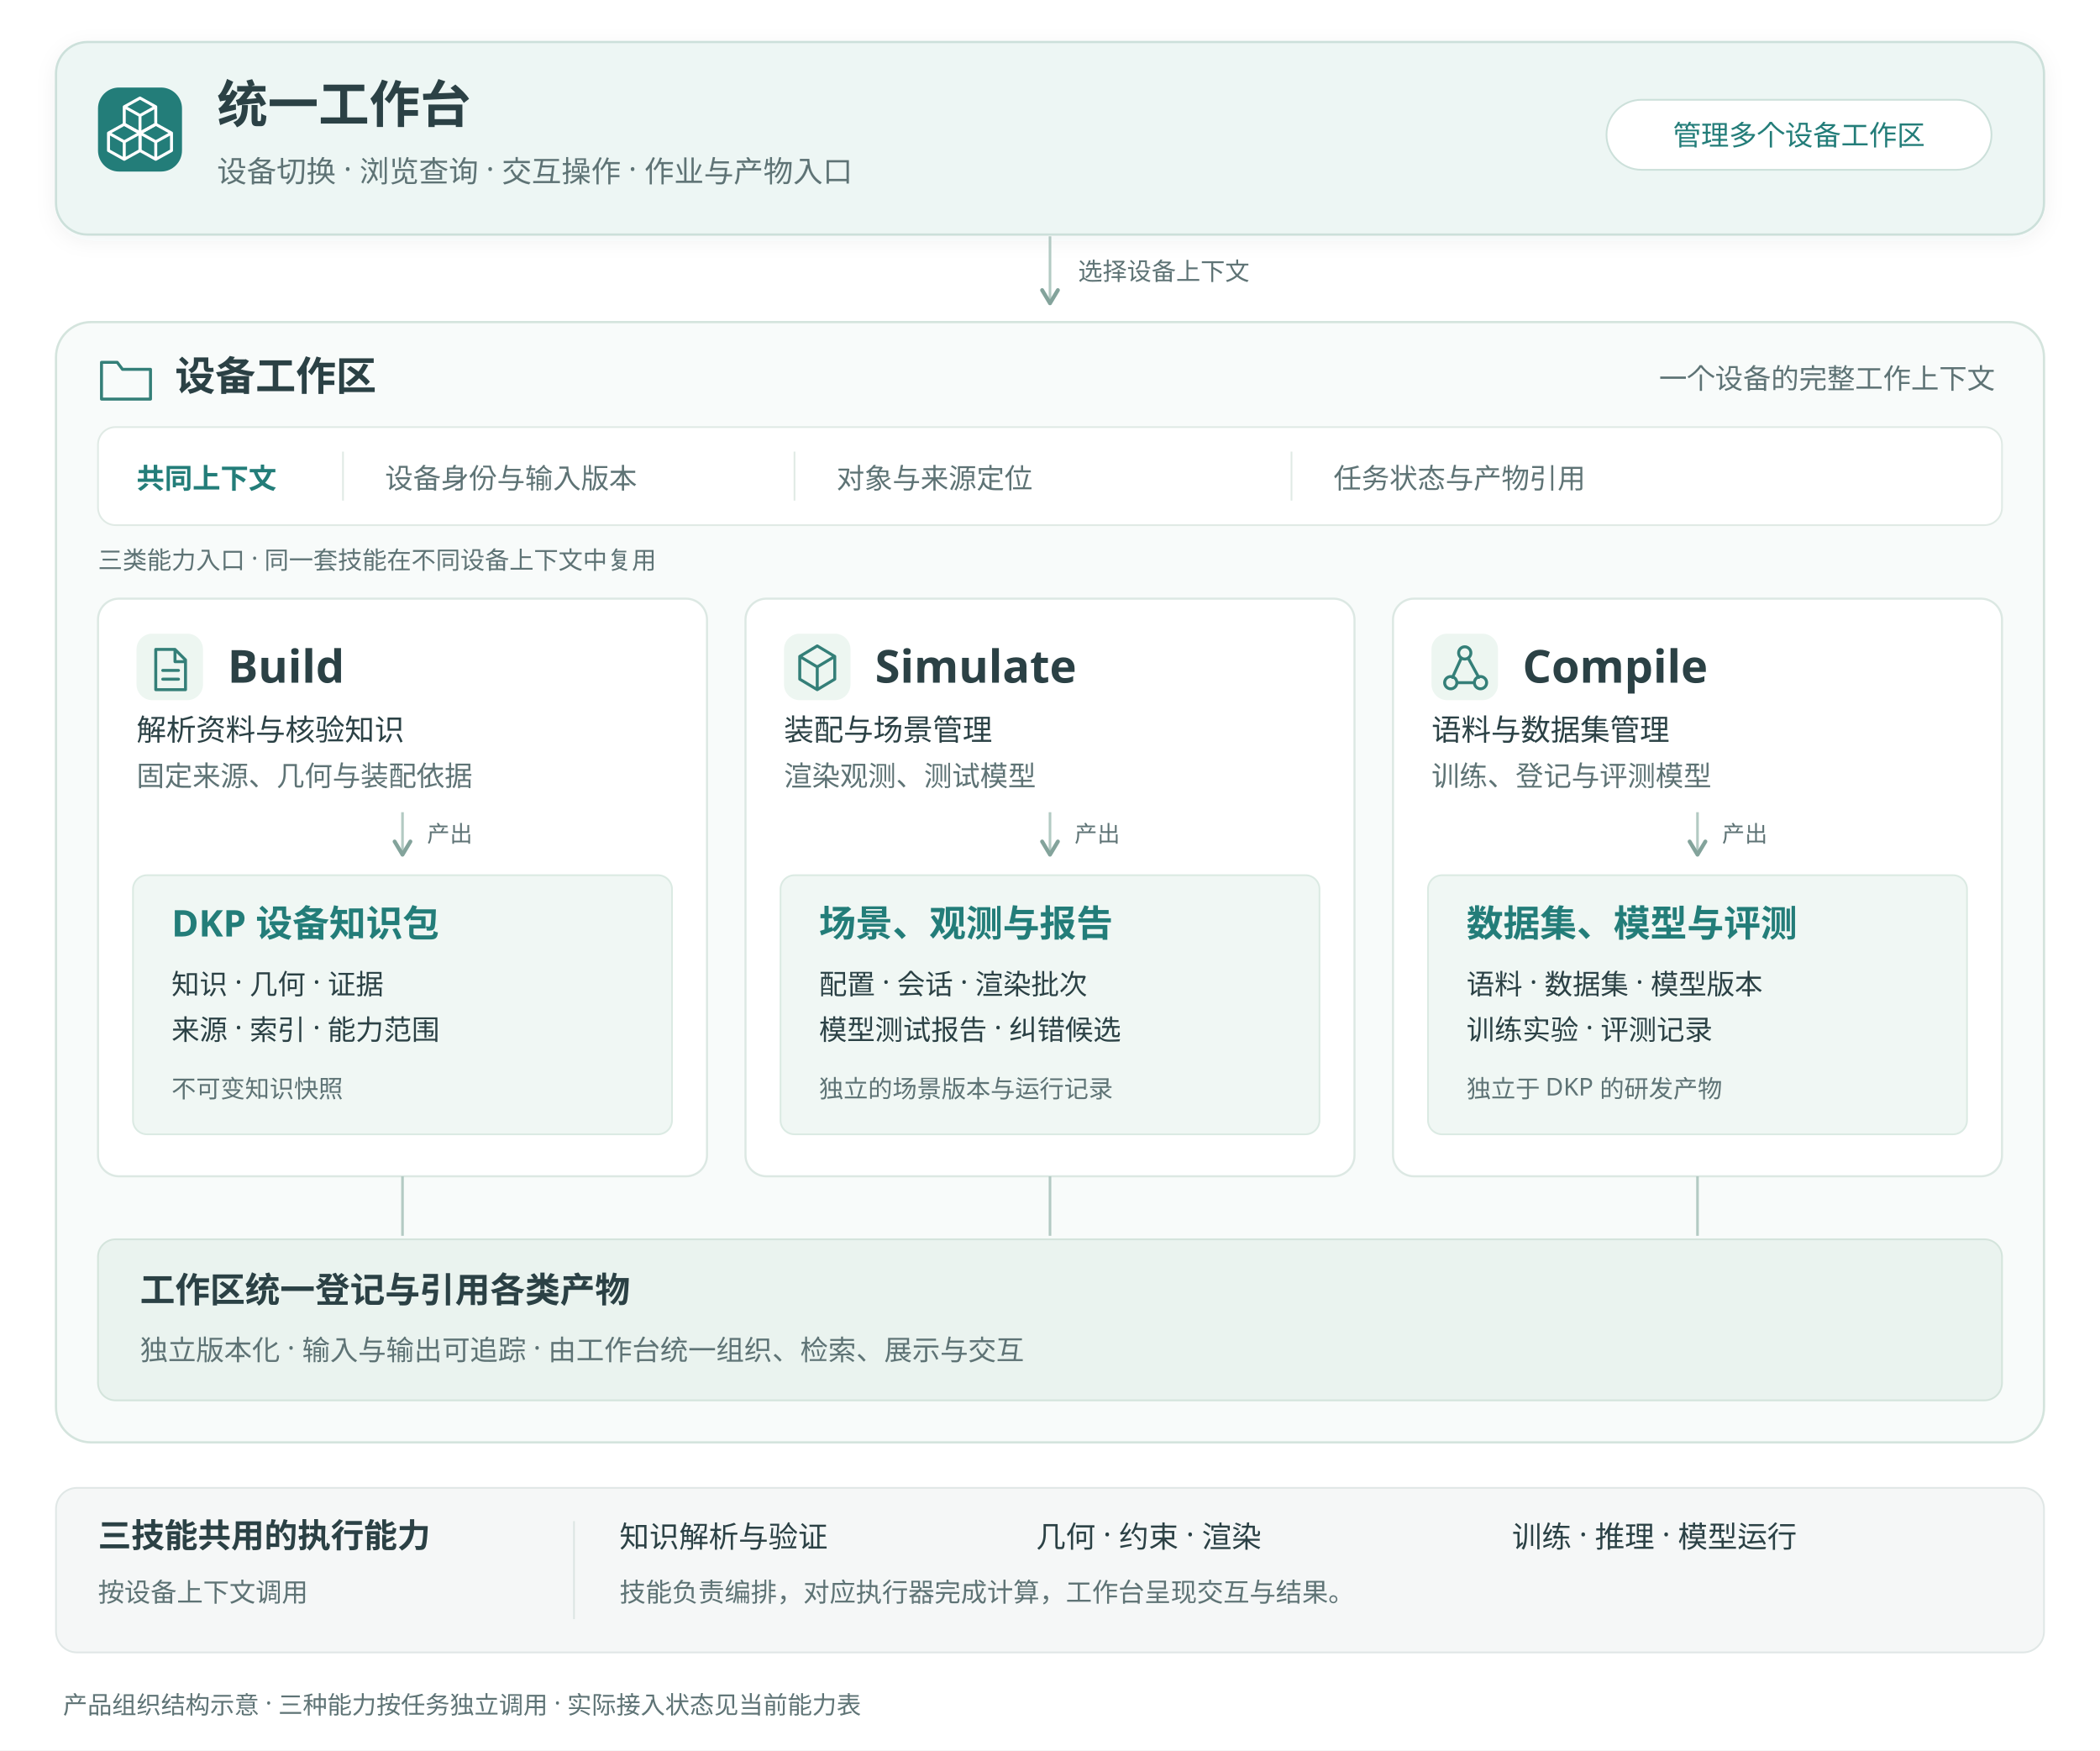
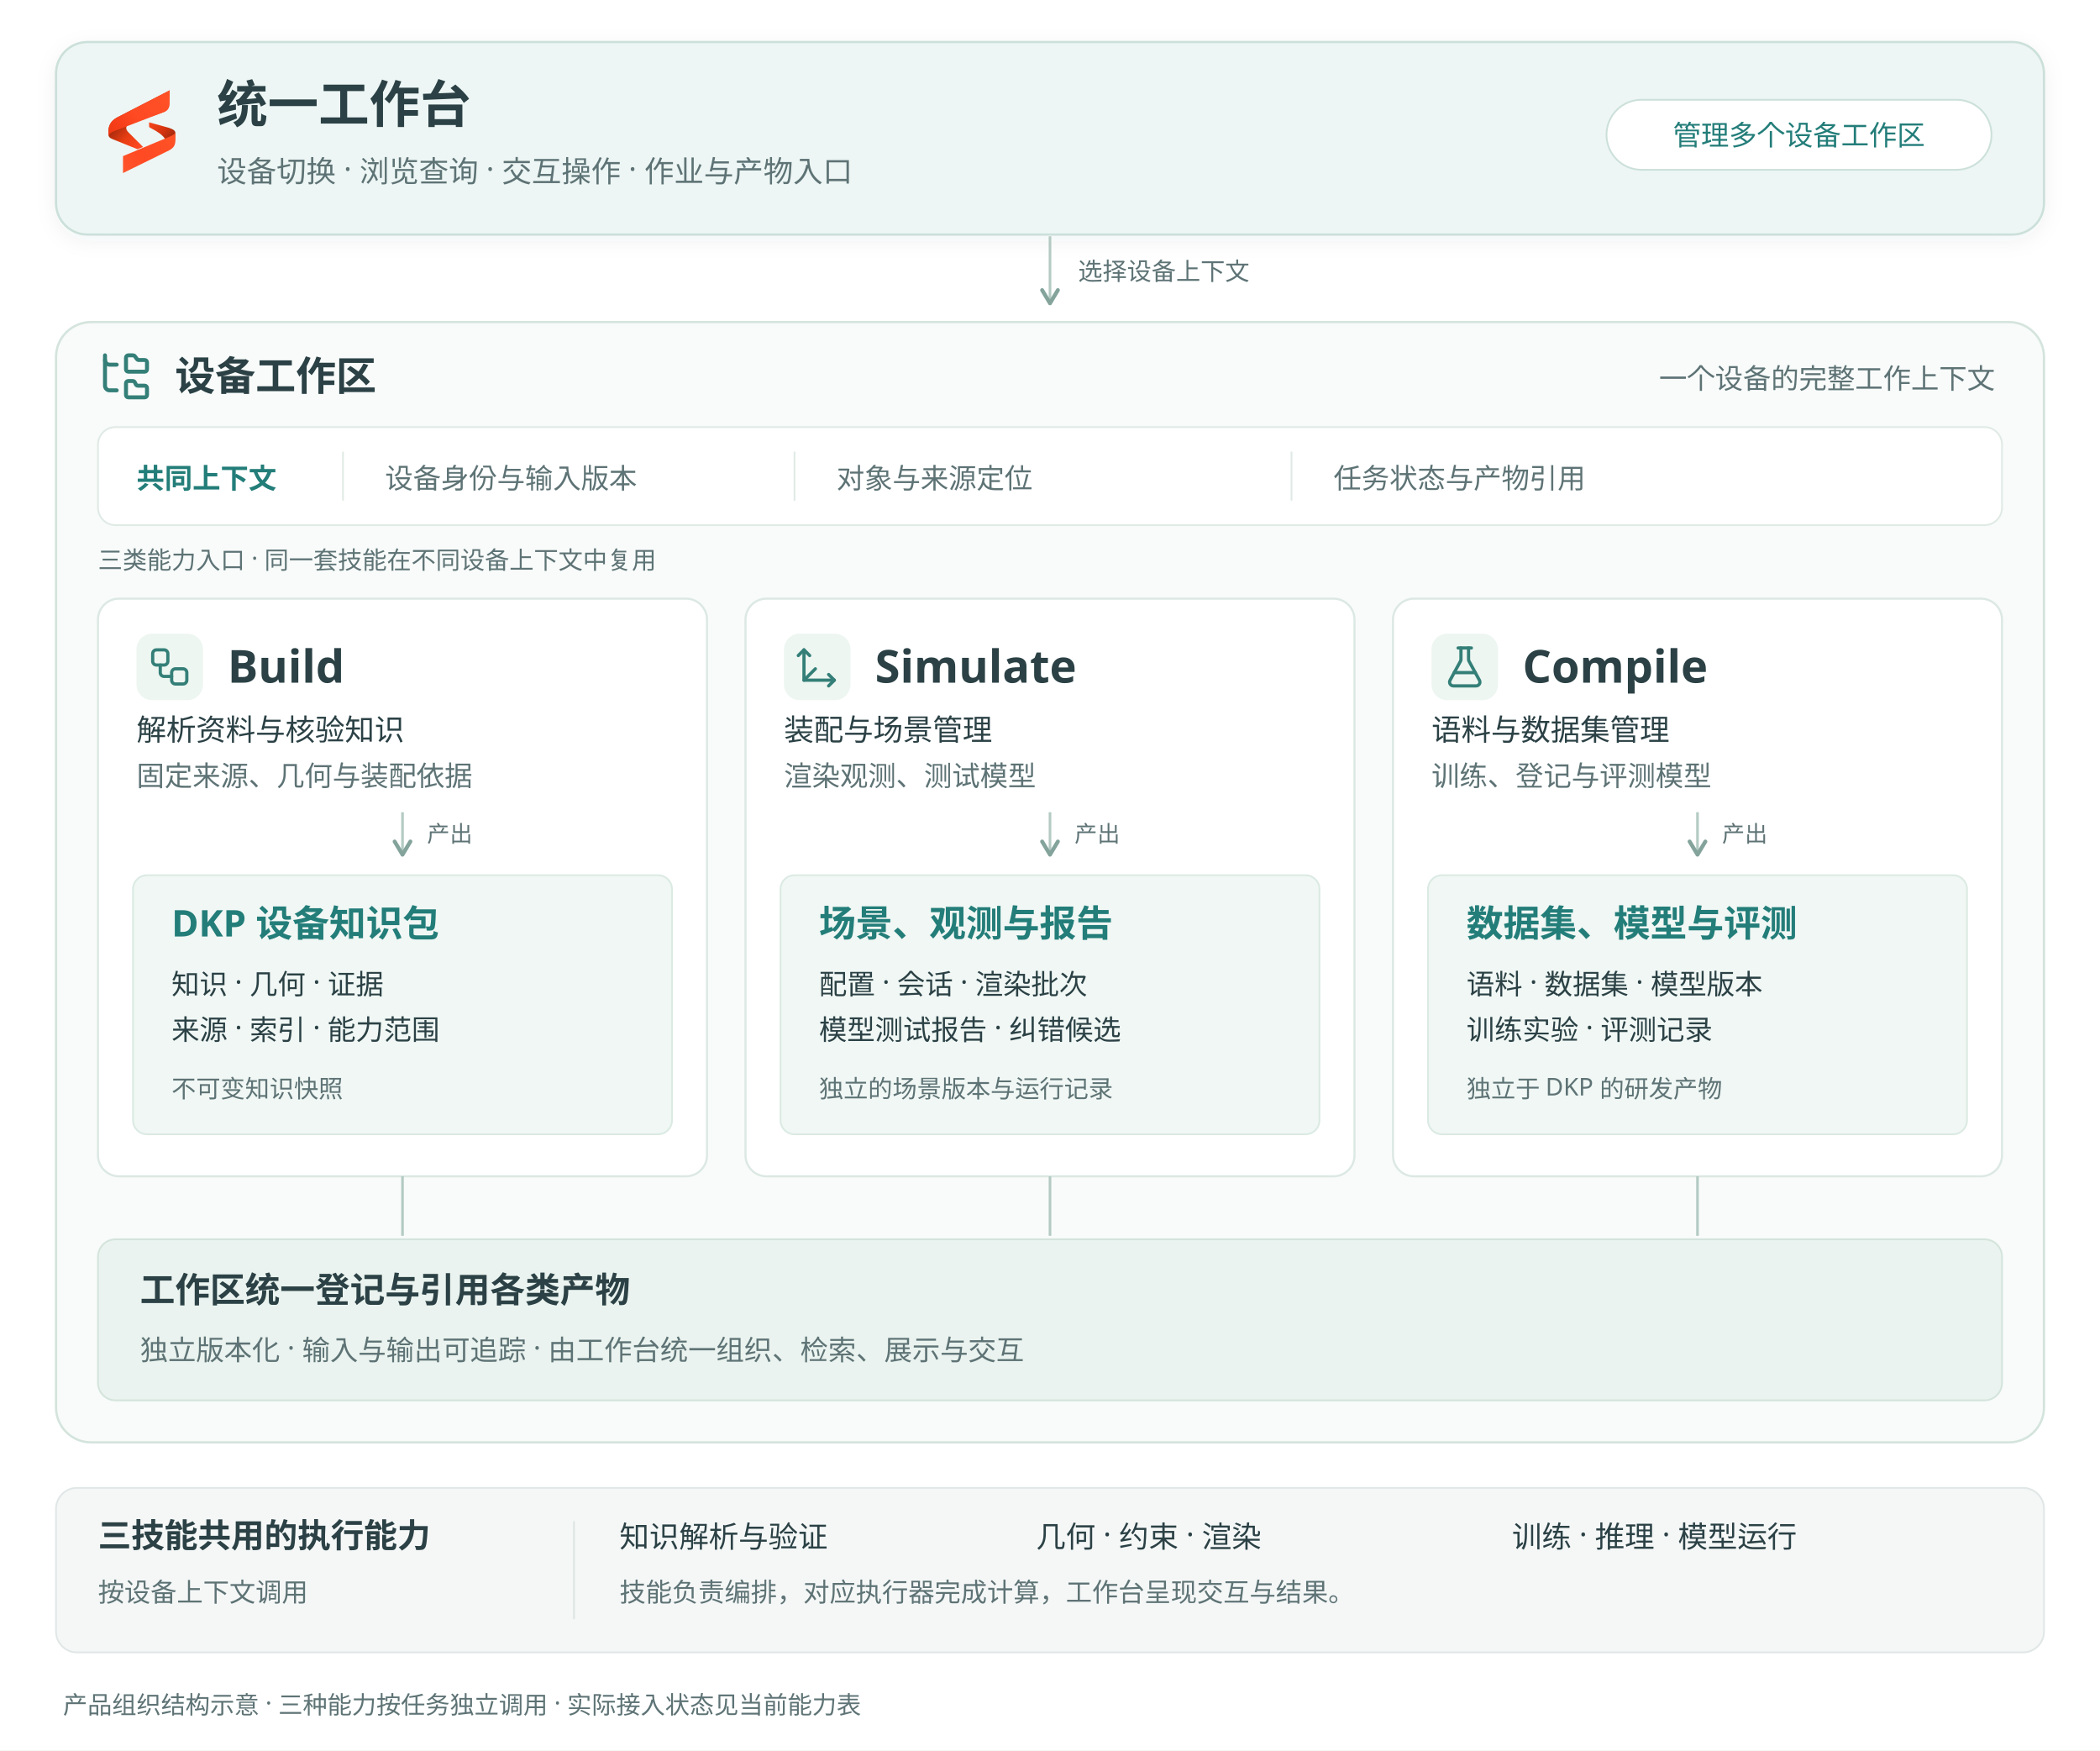
<svg xmlns="http://www.w3.org/2000/svg" width="1200" height="1000" viewBox="0 0 1200 1000" role="img" aria-labelledby="diagram-title diagram-description">
  <defs>
    <filter id="panel-shadow" x="-10%" y="-20%" width="120%" height="145%">
      <feDropShadow dx="0" dy="3" stdDeviation="6" flood-color="#174c48" flood-opacity=".055" />
    </filter>
    <marker id="arrow" markerWidth="8" markerHeight="8" refX="6.5" refY="4" orient="auto">
      <path d="M1 1 6 4 1 7" fill="none" stroke="#83a39b" stroke-width="1.5" stroke-linecap="round" stroke-linejoin="round" />
    </marker>
+     <linearGradient id="brand-upper-fold" x1="409" y1="365" x2="593" y2="543" gradientUnits="userSpaceOnUse">
+       <stop stop-color="#A92B0D" />
+       <stop offset=".48" stop-color="#E83D12" />
+       <stop offset="1" stop-color="#FF4A24" />
+     </linearGradient>
+     <linearGradient id="brand-upper-face" x1="817" y1="88" x2="409" y2="433" gradientUnits="userSpaceOnUse">
+       <stop stop-color="#FF5126" />
+       <stop offset=".56" stop-color="#FF4A24" />
+       <stop offset="1" stop-color="#F23A15" />
+     </linearGradient>
+     <linearGradient id="brand-lower-fold" x1="687" y1="337" x2="842" y2="460" gradientUnits="userSpaceOnUse">
+       <stop stop-color="#F5451C" />
+       <stop offset=".6" stop-color="#D4330E" />
+       <stop offset="1" stop-color="#A92B0D" />
+     </linearGradient>
+     <linearGradient id="brand-lower-face" x1="851" y1="447" x2="488" y2="718" gradientUnits="userSpaceOnUse">
+       <stop stop-color="#FF5126" />
+       <stop offset=".6" stop-color="#FF4A24" />
+       <stop offset="1" stop-color="#FF542B" />
+     </linearGradient>
+     <symbol id="psop-brand" viewBox="0 0 1024 1024">
+       <g transform="translate(-329 -35) scale(1.36)">
+         <path fill="url(#brand-upper-fold)" d="M841 76 839 180C839 216 825 237 795 249L510 350C487 366 492 390 512 410L629 527 584 545 386 465C361 455 353 445 353 423 348 364 370 322 420 293Z" />
+         <path fill="url(#brand-upper-face)" d="M841 76 839 180C839 216 825 237 795 249L409 397C374 410 352 424 358 444 352 436 352 422 353 408 351 354 374 318 420 293Z" />
+         <path fill="url(#brand-lower-fold)" d="M677 331 836 375C871 387 886 398 886 415L883 482 803 461C782 432 756 411 684 373 679 370 677 369 677 363Z" />
+         <path fill="url(#brand-lower-face)" d="M886 408V478C886 515 870 536 837 554L469 735V600L840 445C871 432 886 421 886 408Z" />
+       </g>
+     </symbol>
+     <symbol id="icon-workspace" viewBox="0 0 24 24">
+       <path d="M20 10a1 1 0 0 0 1-1V6a1 1 0 0 0-1-1h-2.5a1 1 0 0 1-.8-.4l-.9-1.2A1 1 0 0 0 15 3h-2a1 1 0 0 0-1 1v5a1 1 0 0 0 1 1Z" />
+       <path d="M20 21a1 1 0 0 0 1-1v-3a1 1 0 0 0-1-1h-2.9a1 1 0 0 1-.88-.55l-.42-.85a1 1 0 0 0-.92-.6H13a1 1 0 0 0-1 1v5a1 1 0 0 0 1 1Z" />
+       <path d="M3 5a2 2 0 0 0 2 2h3" />
+       <path d="M3 3v13a2 2 0 0 0 2 2h3" />
+     </symbol>
+     <symbol id="icon-build" viewBox="0 0 24 24">
+       <rect x="3" y="3" width="8" height="8" rx="2" />
+       <path d="M7 11v4a2 2 0 0 0 2 2h4" />
+       <rect x="13" y="13" width="8" height="8" rx="2" />
+     </symbol>
+     <symbol id="icon-simulate" viewBox="0 0 24 24">
+       <path d="M5 3v16h16" />
+       <path d="m5 19 6-6" />
+       <path d="m2 6 3-3 3 3" />
+       <path d="m18 16 3 3-3 3" />
+     </symbol>
+     <symbol id="icon-compile" viewBox="0 0 24 24">
+       <path d="M14 2v6a2 2 0 0 0 .245.96l5.51 10.08A2 2 0 0 1 18 22H6a2 2 0 0 1-1.755-2.96l5.51-10.08A2 2 0 0 0 10 8V2" />
+       <path d="M6.453 15h11.094" />
+       <path d="M8.5 2h7" />
+     </symbol>
    <style>
      text { font-family: "Segoe UI", "Microsoft YaHei", "PingFang SC", sans-serif; fill: #2b4145; }
      .muted { fill: #5e7375; }
      .accent { fill: #237d79; }
      .heading { font-weight: 650; }
      .line { fill: none; stroke: #b3cac3; stroke-width: 1.5; }
      .icon { fill: none; stroke: #347f78; stroke-width: 1.7; stroke-linecap: round; stroke-linejoin: round; }
      .card { fill: #fff; stroke: #dce8e3; stroke-width: 1.2; }
      .artifact { fill: #f0f7f4; stroke: #dbeae3; stroke-width: 1; }
    </style>
  </defs>
  <rect width="1200" height="1000" fill="#fff" />
  <rect x="32" y="24" width="1136" height="110" rx="18" fill="#edf6f4" stroke="#cce0da" stroke-width="1.3" filter="url(#panel-shadow)" />
-   <g transform="translate(56 50)">
-     <rect width="48" height="48" rx="12" fill="#237d79" />
-     <g fill="none" stroke="#fff" stroke-width="1.7" stroke-linecap="round" stroke-linejoin="round">
-       <path d="m24 6 9 5v10l-9 5-9-5V11l9-5Zm-9 5 9 5 9-5m-9 5v10" />
-       <path d="m15 21 9 5v10l-9 5-9-5V26l9-5Zm-9 5 9 5 9-5m-9 5v10" />
-       <path d="m33 21 9 5v10l-9 5-9-5V26l9-5Zm-9 5 9 5 9-5m-9 5v10" />
-     </g>
-   </g>
+   <use href="#psop-brand" x="54" y="48" width="54" height="54" />
  <text x="124" y="70" font-size="29" class="heading">统一工作台</text>
  <text x="124" y="104" font-size="17" class="muted">设备切换 · 浏览查询 · 交互操作 · 作业与产物入口</text>
  <rect x="918" y="57" width="220" height="40" rx="20" fill="#fff" stroke="#cce0da" />
  <text x="1028" y="83" text-anchor="middle" font-size="16" class="accent">管理多个设备工作区</text>
  <path d="M600 135v39" class="line" marker-end="url(#arrow)" />
  <text x="616" y="160" font-size="14" class="muted">选择设备上下文</text>
  <rect x="32" y="184" width="1136" height="640" rx="20" fill="#f8fbfa" stroke="#d4e4dd" stroke-width="1.3" />
-   <g class="icon" transform="translate(56 202)">
-     <path d="M2 5h9l3 4h16v17H2Z" />
-   </g>
+   <use href="#icon-workspace" x="56" y="199" width="32" height="32" class="icon" />
  <text x="100" y="223" font-size="23" class="heading">设备工作区</text>
  <text x="1140" y="222" text-anchor="end" font-size="16" class="muted">一个设备的完整工作上下文</text>
  <rect x="56" y="244" width="1088" height="56" rx="10" fill="#fff" stroke="#e0eae5" />
  <text x="78" y="279" font-size="16" class="heading accent">共同上下文</text>
  <path d="M196 258v28M454 258v28M738 258v28" stroke="#e0eae5" />
  <text x="220" y="279" font-size="16" class="muted">设备身份与输入版本</text>
  <text x="478" y="279" font-size="16" class="muted">对象与来源定位</text>
  <text x="762" y="279" font-size="16" class="muted">任务状态与产物引用</text>
  <text x="56" y="325" font-size="14" class="muted">三类能力入口 · 同一套技能在不同设备上下文中复用</text>
  <g id="build-capability">
    <rect x="56" y="342" width="348" height="330" rx="12" class="card" />
    <rect x="78" y="362" width="38" height="38" rx="9" fill="#edf6f1" />
-     <g class="icon" transform="translate(87 370)">
-       <path d="M2 1h11l6 6v17H2Zm11 0v7h6M6 13h9M6 18h9" />
-     </g>
+     <use href="#icon-build" x="84" y="368" width="26" height="26" class="icon" />
    <text x="130" y="390" font-size="26" class="heading">Build</text>
    <text x="78" y="423" font-size="17">解析资料与核验知识</text>
    <text x="78" y="449" font-size="16" class="muted">固定来源、几何与装配依据</text>
    <path d="M230 464v25" class="line" marker-end="url(#arrow)" />
    <text x="244" y="481" font-size="13" class="muted">产出</text>
    <rect x="76" y="500" width="308" height="148" rx="8" class="artifact" />
    <text x="98" y="535" font-size="21" class="heading accent">DKP 设备知识包</text>
    <text x="98" y="568" font-size="16">知识 · 几何 · 证据</text>
    <text x="98" y="594" font-size="16">来源 · 索引 · 能力范围</text>
    <text x="98" y="627" font-size="14" class="muted">不可变知识快照</text>
  </g>
  <g id="simulate-capability">
    <rect x="426" y="342" width="348" height="330" rx="12" class="card" />
    <rect x="448" y="362" width="38" height="38" rx="9" fill="#edf6f1" />
-     <g class="icon" transform="translate(455 368)">
-       <path d="m12 1 10 6v13l-10 6L2 20V7l10-6ZM2 7l10 6 10-6m-10 6v13" />
-     </g>
+     <use href="#icon-simulate" x="454" y="368" width="26" height="26" class="icon" />
    <text x="500" y="390" font-size="26" class="heading">Simulate</text>
    <text x="448" y="423" font-size="17">装配与场景管理</text>
    <text x="448" y="449" font-size="16" class="muted">渲染观测、测试模型</text>
    <path d="M600 464v25" class="line" marker-end="url(#arrow)" />
    <text x="614" y="481" font-size="13" class="muted">产出</text>
    <rect x="446" y="500" width="308" height="148" rx="8" class="artifact" />
    <text x="468" y="535" font-size="21" class="heading accent">场景、观测与报告</text>
    <text x="468" y="568" font-size="16">配置 · 会话 · 渲染批次</text>
    <text x="468" y="594" font-size="16">模型测试报告 · 纠错候选</text>
    <text x="468" y="627" font-size="14" class="muted">独立的场景版本与运行记录</text>
  </g>
  <g id="compile-capability">
    <rect x="796" y="342" width="348" height="330" rx="12" class="card" />
    <rect x="818" y="362" width="38" height="38" rx="9" fill="#edf6f1" />
-     <g class="icon" transform="translate(825 369)">
-       <circle cx="12" cy="4" r="3.5" />
-       <circle cx="4" cy="21" r="3.5" />
-       <circle cx="21" cy="21" r="3.5" />
-       <path d="m10 7-5 11m9-11 6 11M8 21h9" />
-     </g>
+     <use href="#icon-compile" x="824" y="368" width="26" height="26" class="icon" />
    <text x="870" y="390" font-size="26" class="heading">Compile</text>
    <text x="818" y="423" font-size="17">语料与数据集管理</text>
    <text x="818" y="449" font-size="16" class="muted">训练、登记与评测模型</text>
    <path d="M970 464v25" class="line" marker-end="url(#arrow)" />
    <text x="984" y="481" font-size="13" class="muted">产出</text>
    <rect x="816" y="500" width="308" height="148" rx="8" class="artifact" />
    <text x="838" y="535" font-size="21" class="heading accent">数据集、模型与评测</text>
    <text x="838" y="568" font-size="16">语料 · 数据集 · 模型版本</text>
    <text x="838" y="594" font-size="16">训练实验 · 评测记录</text>
    <text x="838" y="627" font-size="14" class="muted">独立于 DKP 的研发产物</text>
  </g>
  <path d="M230 672v34M600 672v34M970 672v34" class="line" />
  <rect x="56" y="708" width="1088" height="92" rx="10" fill="#eaf3ef" stroke="#d4e4dc" />
  <text x="80" y="744" font-size="20" class="heading">工作区统一登记与引用各类产物</text>
  <text x="80" y="777" font-size="16" class="muted">独立版本化 · 输入与输出可追踪 · 由工作台统一组织、检索、展示与交互</text>
  <rect x="32" y="850" width="1136" height="94" rx="12" fill="#f5f7f7" stroke="#e0e7e6" />
  <text x="56" y="884" font-size="19" class="heading">三技能共用的执行能力</text>
  <text x="56" y="915" font-size="15" class="muted">按设备上下文调用</text>
  <path d="M328 869v56" stroke="#dce5e3" />
  <text x="354" y="884" font-size="17">知识解析与验证</text>
  <text x="592" y="884" font-size="17">几何 · 约束 · 渲染</text>
  <text x="864" y="884" font-size="17">训练 · 推理 · 模型运行</text>
  <text x="354" y="915" font-size="15" class="muted">技能负责编排，对应执行器完成计算，工作台呈现交互与结果。</text>
  <text x="36" y="979" font-size="14" class="muted">产品组织结构示意 · 三种能力按任务独立调用 · 实际接入状态见当前能力表</text>
</svg>
